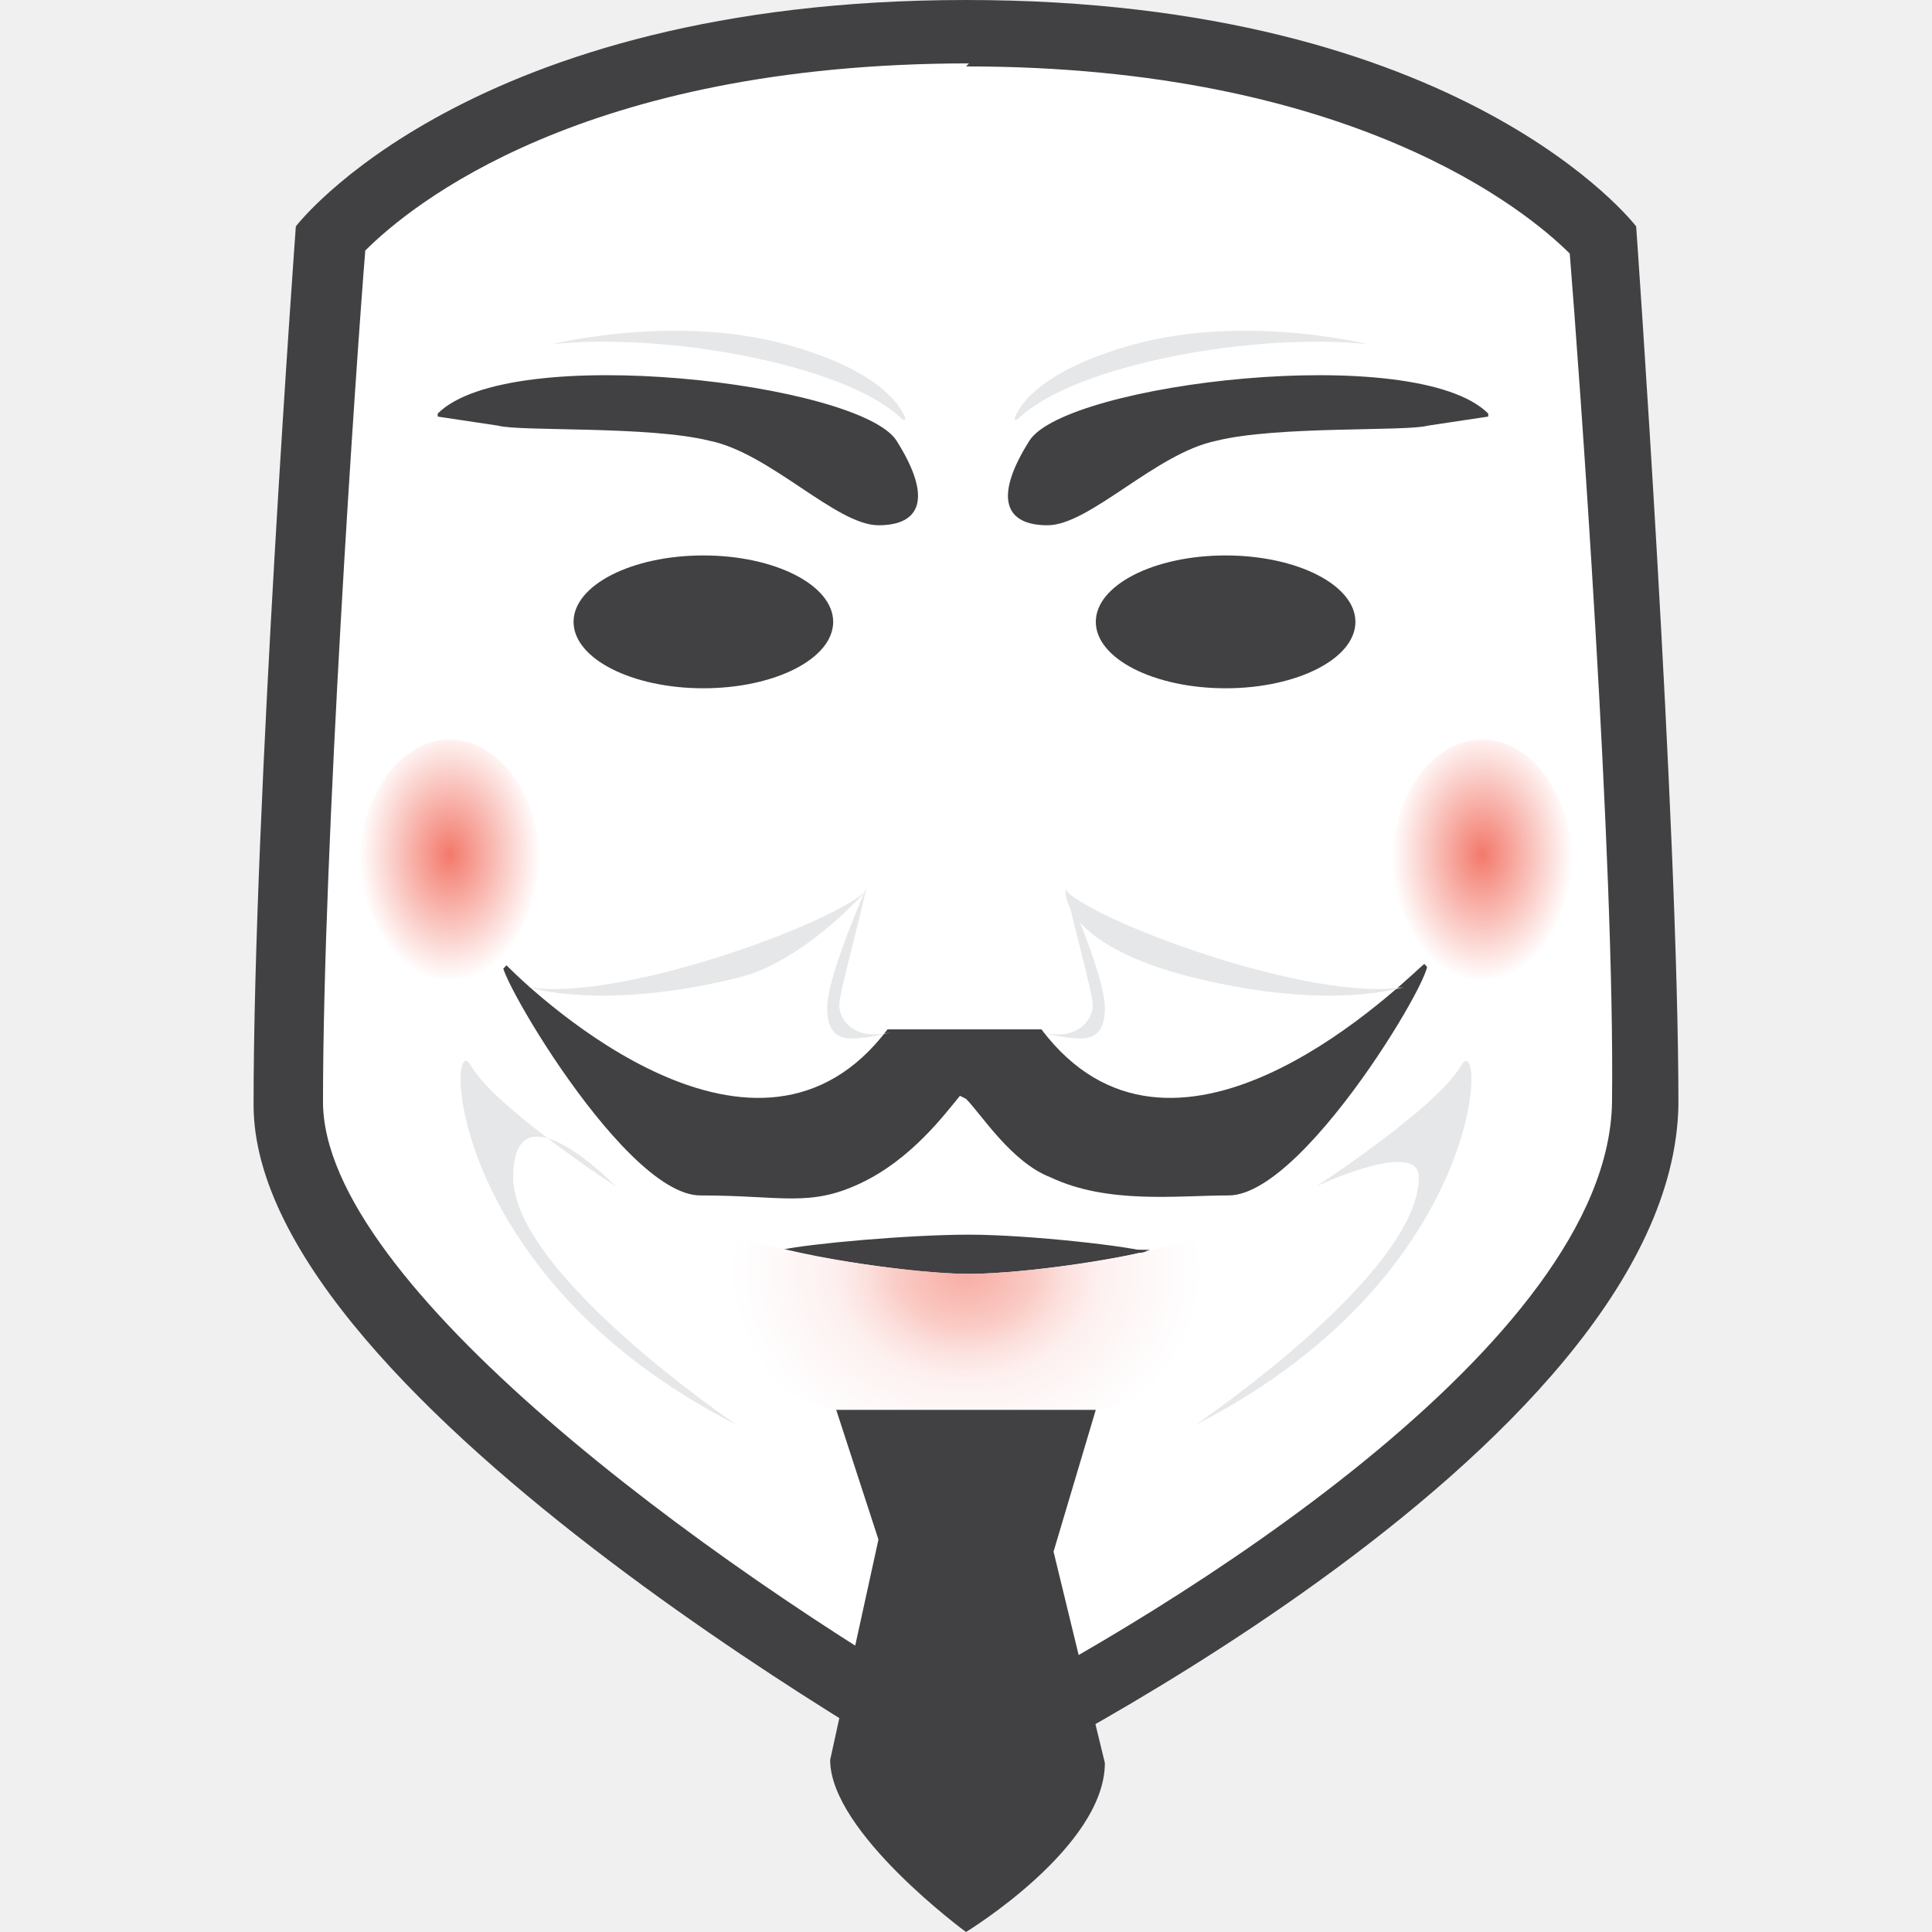
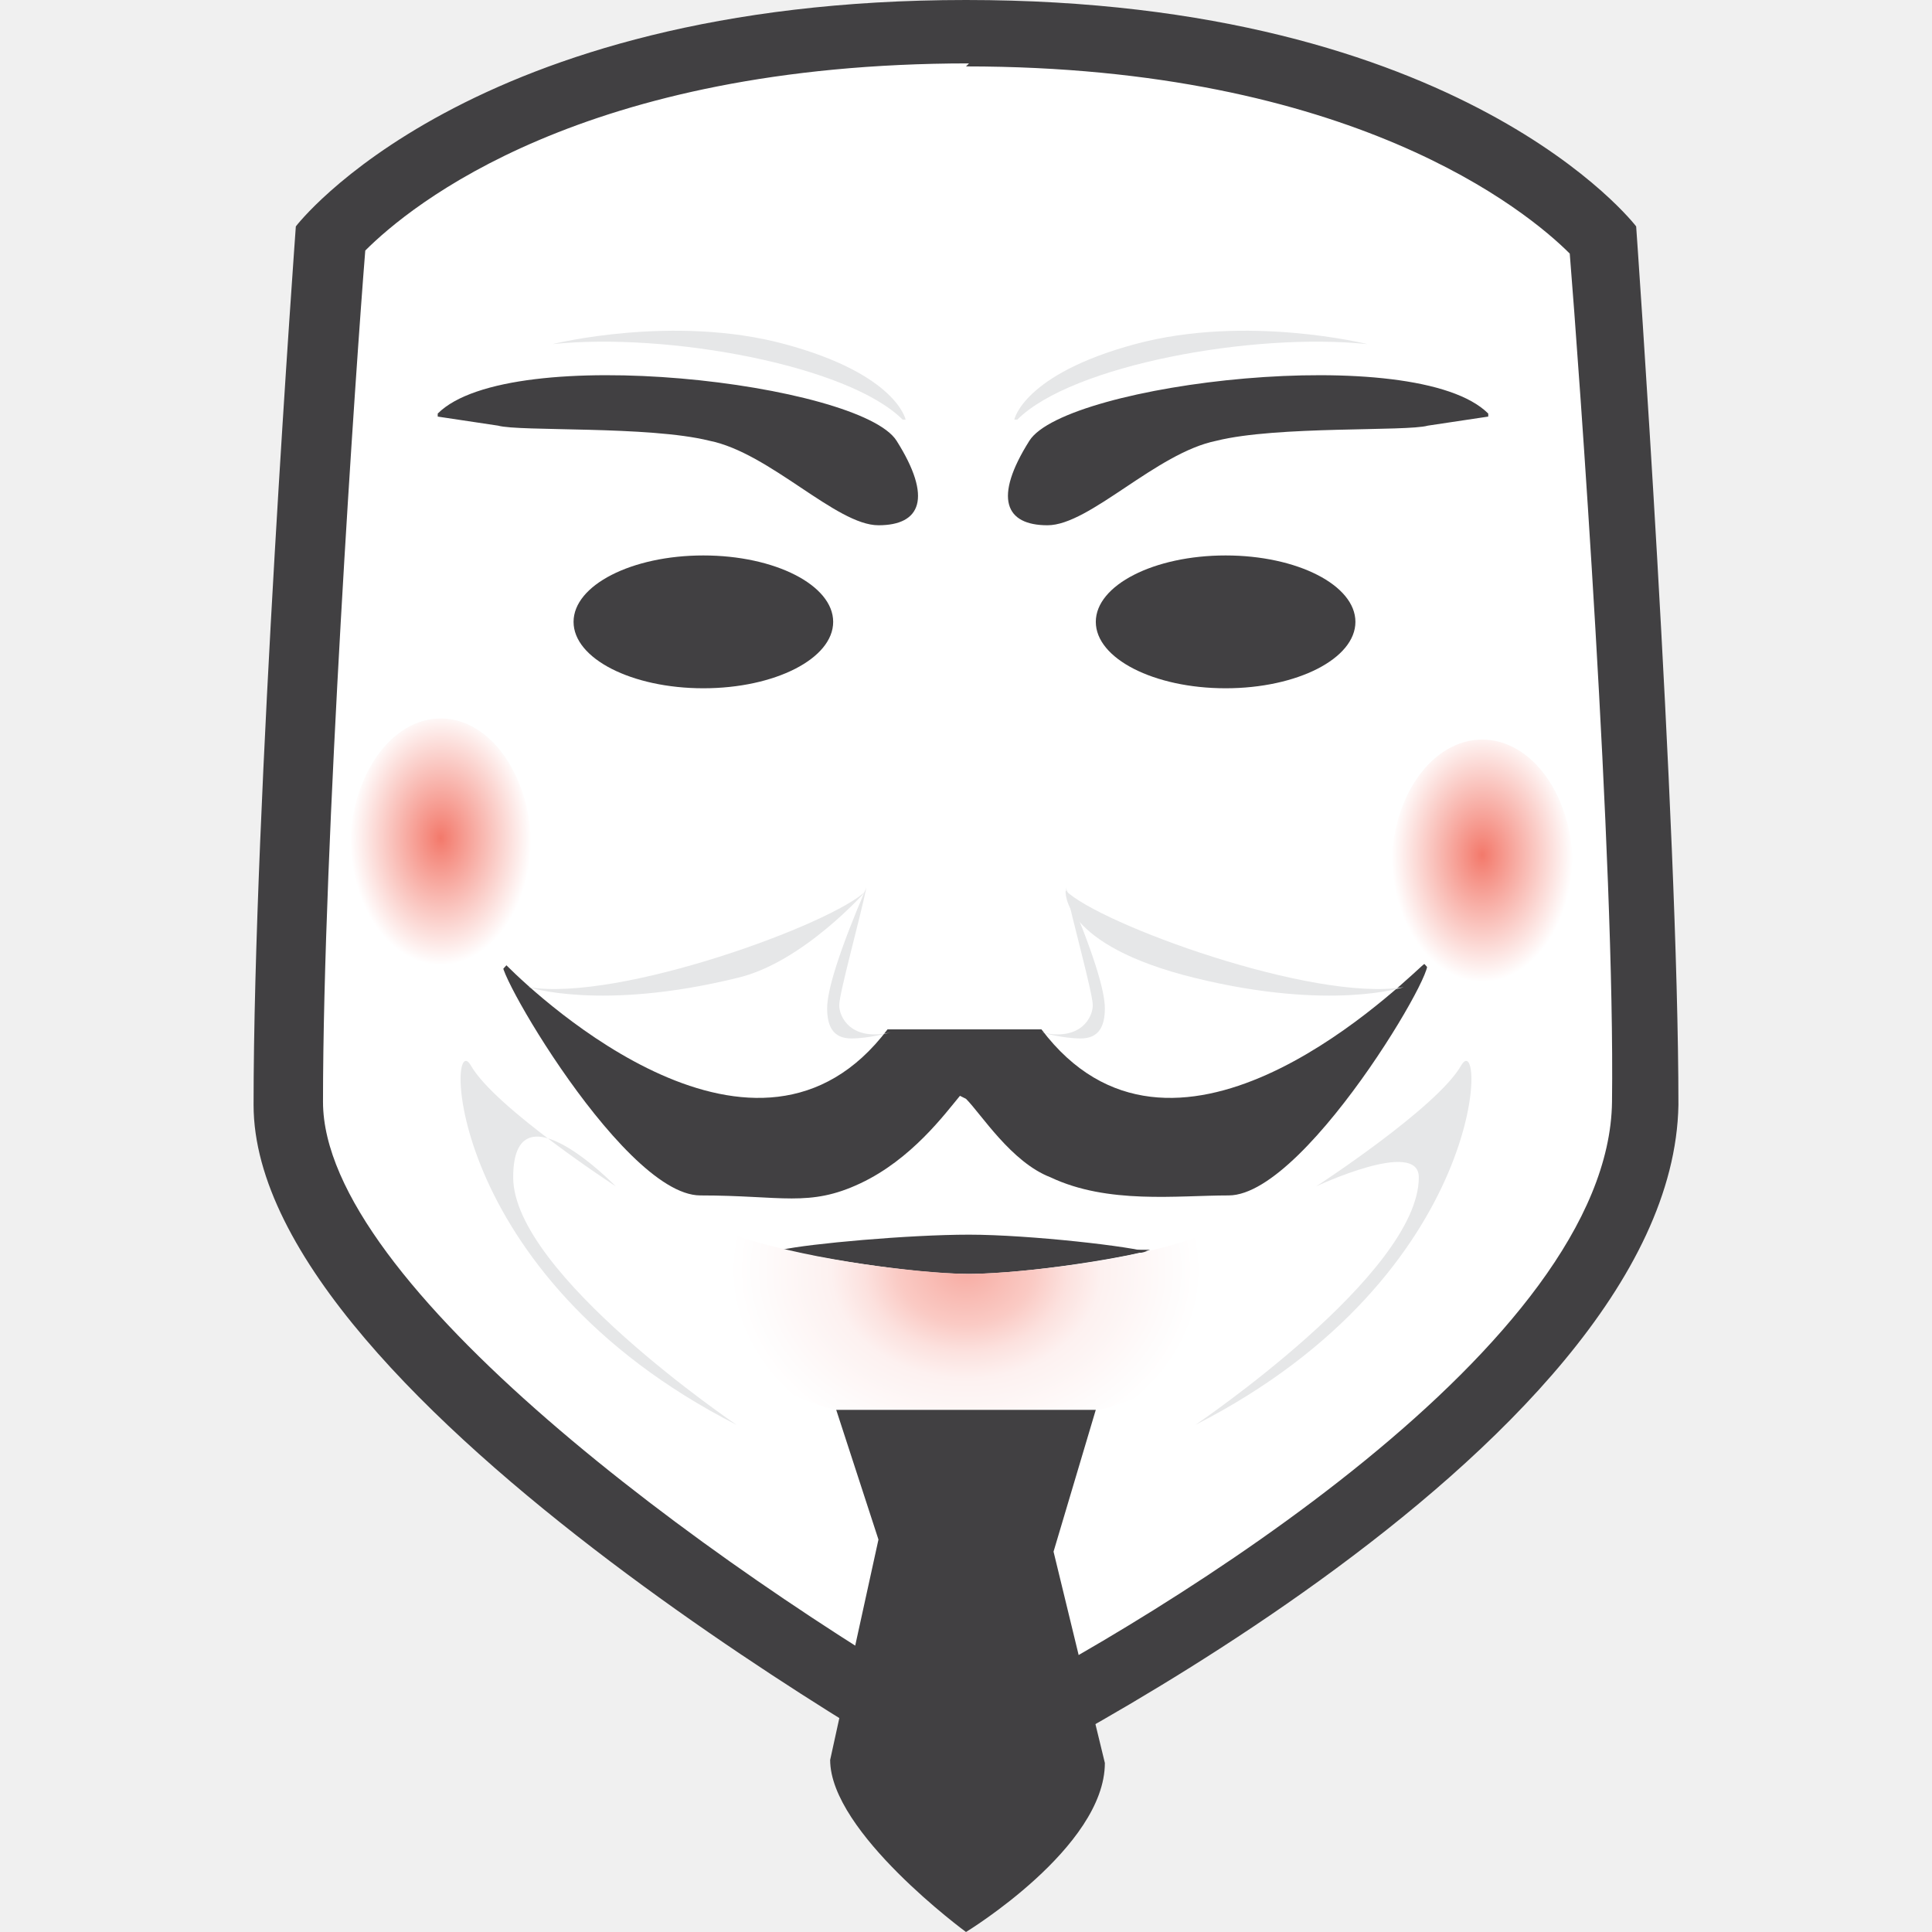
- <svg xmlns="http://www.w3.org/2000/svg" xmlns:xlink="http://www.w3.org/1999/xlink" id="Layer_1" data-name="Layer 1" version="1.1" viewBox="0 0 64 64">
+ <svg xmlns="http://www.w3.org/2000/svg" id="Layer_1" data-name="Layer 1" version="1.1" viewBox="0 0 64 64">
  <defs>
    <style>
      .cls-1 {
        fill: #414042;
      }

-       .cls-1, .cls-2, .cls-3, .cls-4, .cls-5, .cls-6 {
+       .cls-1, .cls-2, .cls-3, .cls-4, .cls-5, .cls-6, .cls-7 {
        stroke-width: 0px;
      }

      .cls-2 {
        fill: url(#radial-gradient);
      }

      .cls-3 {
        fill: url(#radial-gradient-2);
      }

      .cls-4 {
        fill: url(#radial-gradient-3);
      }

      .cls-5 {
+         fill: url(#radial-gradient-4);
+       }
+ 
+       .cls-6 {
        fill: #e6e7e8;
      }

-       .cls-6 {
+       .cls-7 {
        fill: #fff;
      }
    </style>
-     <radialGradient id="radial-gradient" cx="32" cy="-66.9" fx="32" fy="-66.9" r="11.2" gradientTransform="translate(0 -11.4) scale(1 -.8)" gradientUnits="userSpaceOnUse">
+     <radialGradient id="radial-gradient" cx="32" cy="949.6" fx="32" fy="949.6" r="11.2" gradientTransform="translate(0 -717.6) scale(1 .8)" gradientUnits="userSpaceOnUse">
      <stop offset="0" stop-color="#f3796b" />
      <stop offset="0" stop-color="#f4877b" />
      <stop offset="0" stop-color="#f7aca3" />
      <stop offset=".2" stop-color="#facac4" />
      <stop offset=".3" stop-color="#fce1de" />
      <stop offset=".4" stop-color="#fdf1f0" />
      <stop offset=".6" stop-color="#fefbfb" />
      <stop offset=".7" stop-color="#fff" />
    </radialGradient>
-     <radialGradient id="radial-gradient-2" cx="49.1" cy="140" fx="49.1" fy="140" r="3" gradientTransform="translate(0 224.3) scale(1 -1.4)" gradientUnits="userSpaceOnUse">
+     <radialGradient id="radial-gradient-2" cx="49.1" cy="548.3" fx="49.1" fy="548.3" r="3" gradientTransform="translate(0 -739.3) scale(1 1.4)" gradientUnits="userSpaceOnUse">
      <stop offset="0" stop-color="#f3796b" />
      <stop offset="1" stop-color="#fff" />
    </radialGradient>
-     <radialGradient id="radial-gradient-3" cx="14.9" fx="14.9" xlink:href="#radial-gradient-2" />
+     <radialGradient id="radial-gradient-3" cx="14.9" cy="-74" fx="14.9" fy="-74" r="3" gradientTransform="translate(0 66) scale(1 -1)" gradientUnits="userSpaceOnUse">
+       <stop offset="0" stop-color="#f3796b" />
+       <stop offset="1" stop-color="#fff" />
+     </radialGradient>
+     <radialGradient id="radial-gradient-4" cx="14.6" cy="547.9" fx="14.6" fy="547.9" r="3" gradientTransform="translate(0 -739.3) scale(1 1.4)" gradientUnits="userSpaceOnUse">
+       <stop offset="0" stop-color="#f3796b" />
+       <stop offset="1" stop-color="#fff" />
+     </radialGradient>
  </defs>
-   <path class="cls-6" d="M32,58.2c-6.7-3.8-22.5-14.2-22.5-21.6s1.2-26,1.4-28.6c1.1-1.2,7-6.9,21.1-6.9s20,5.7,21.1,6.9c.2,2.7,1.5,20.2,1.4,28.6,0,9.9-19.1,19.9-22.4,21.6h0Z" />
-   <path class="cls-1" d="M32,2.2c12.8,0,18.6,4.8,20,6.2.3,3.7,1.5,20.1,1.4,28.1s-14.6,16.9-21.3,20.3c-8.7-5-21.4-14.3-21.4-20.3,0-8.5,1.1-24.5,1.4-28.2,1.5-1.5,7.2-6.2,20-6.2M32,0C15.5,0,9.8,7.5,9.8,7.5c0,0-1.4,19.2-1.4,29.1s23.6,22.8,23.6,22.8c0,0,23.4-11.2,23.6-22.8,0-9.3-1.4-29.1-1.4-29.1,0,0-5.7-7.5-22.2-7.5h0Z" />
+   <path class="cls-7" d="M32,58.2c-6.7-3.8-22.5-14.2-22.5-21.6s1.2-26,1.4-28.6c1.1-1.2,7-6.9,21.1-6.9s20,5.7,21.1,6.9c.2,2.7,1.5,20.2,1.4,28.6,0,9.9-19.1,19.9-22.4,21.6h0Z" />
+   <path class="cls-1" d="M32,2.2c12.8,0,18.6,4.8,20,6.2.3,3.7,1.5,20.1,1.4,28.1s-14.6,16.9-21.3,20.3c-8.7-5-21.4-14.3-21.4-20.3,0-8.5,1.1-24.5,1.4-28.2,1.5-1.5,7.2-6.2,20-6.2M32,0C15.5,0,9.8,7.5,9.8,7.5c0,0-1.4,19.2-1.4,29.1s23.6,22.8,23.6,22.8c0,0,23.4-11.2,23.6-22.8,0-9.3-1.4-29.1-1.4-29.1C54.2,7.5,48.5,0,32,0h0Z" />
  <path class="cls-1" d="M36.6,58.4l-1.7-7,1.4-4.7h-8.6l1.4,4.3-1.6,7.3c0,2.4,4.5,5.7,4.5,5.7,0,0,4.6-2.8,4.6-5.6Z" />
  <path class="cls-1" d="M32,36.4c.5.5,1.5,2.1,2.8,2.6,1.9.9,4.2.6,5.9.6,2.7,0,7.6-8.7,6.4-7.6s-8.3,7.8-12.6,2.1h-5.1c-4.3,5.7-11.5-1-12.6-2.1s3.7,7.6,6.4,7.6,3.6.4,5.3-.4,2.8-2.3,3.3-2.9" />
  <path class="cls-1" d="M25.9,41.4c.9.2,4.2.8,6.2.8s5.5-.6,6-.8c0,0-12.2,0-12.2,0Z" />
  <path class="cls-1" d="M25.9,41.4c.9-.2,4.2-.5,6.2-.5s5.5.4,6,.6h-12.2,0Z" />
  <path class="cls-2" d="M16.8,37.7c2.2,3.6,7.9,8.4,10.9,9h8.7c3-.6,8.7-5.4,10.9-9,0,0-5.5,2.6-8,3.4s-6.1,1.1-7.2,1.1h0c-1.1,0-4.4-.3-7.2-1.1s-8-3.4-8-3.4h0Z" />
  <ellipse class="cls-1" cx="40.6" cy="20.6" rx="4.3" ry="2.2" />
  <path class="cls-1" d="M49.3,13.7c-2.4-2.4-14-1-15.2.9-1.2,1.9-.8,2.8.6,2.8s3.6-2.4,5.6-2.8c2-.5,6.3-.3,7-.5l2-.3h0Z" />
  <ellipse class="cls-3" cx="49.1" cy="28.7" rx="3" ry="4.2" />
  <ellipse class="cls-4" cx="14.9" cy="28.7" rx="3" ry="4.2" />
-   <path class="cls-5" d="M35.3,29.5c1.1,1.1,8.2,3.7,11.2,3.2,0,0-2.4.8-6.9-.3s-4.3-2.9-4.3-2.9Z" />
-   <path class="cls-5" d="M34.5,34.2c1.3.3,1.7-.5,1.7-.9s-.7-2.9-.9-3.9c.9,2.1,1.3,3.4,1.3,4s-.2,1-.8,1-1.3-.2-1.3-.2Z" />
-   <path class="cls-5" d="M33.7,13.9c1.8-1.8,7.8-2.9,11.6-2.5,0,0-4-1-7.7,0s-4,2.5-4,2.5h0Z" />
+   <path class="cls-6" d="M35.3,29.5c1.1,1.1,8.2,3.7,11.2,3.2,0,0-2.4.8-6.9-.3s-4.3-2.9-4.3-2.9Z" />
+   <path class="cls-6" d="M34.5,34.2c1.3.3,1.7-.5,1.7-.9s-.7-2.9-.9-3.9c.9,2.1,1.3,3.4,1.3,4s-.2,1-.8,1-1.3-.2-1.3-.2Z" />
+   <path class="cls-6" d="M33.7,13.9c1.8-1.8,7.8-2.9,11.6-2.5,0,0-4-1-7.7,0s-4,2.5-4,2.5h0Z" />
  <ellipse class="cls-1" cx="23.3" cy="20.6" rx="4.3" ry="2.2" />
  <path class="cls-1" d="M14.5,13.7c2.4-2.4,14-1,15.2.9,1.2,1.9.8,2.8-.6,2.8s-3.6-2.4-5.6-2.8c-2-.5-6.3-.3-7-.5l-2-.3h0Z" />
-   <path class="cls-5" d="M20.4,39.3s-4-2.6-4.8-4-1,6.9,8.8,11.9c0,0-7.4-5-7.4-8.2s3.4.3,3.4.3Z" />
-   <path class="cls-5" d="M47,39c0,3.2-7.4,8.2-7.4,8.2,9.8-5,9.6-13.3,8.8-11.9s-4.8,4-4.8,4c0,0,3.4-1.6,3.4-.3Z" />
-   <path class="cls-5" d="M28.7,29.5c-1.1,1.1-8.2,3.7-11.2,3.2,0,0,2.4.8,6.9-.3,2.2-.5,4.3-2.9,4.3-2.9Z" />
-   <path class="cls-5" d="M29.5,34.2c-1.3.3-1.7-.5-1.7-.9s.7-2.9.9-3.9c-.9,2.1-1.3,3.4-1.3,4s.2,1,.8,1,1.3-.2,1.3-.2Z" />
-   <path class="cls-5" d="M29.9,13.9c-1.8-1.8-7.8-2.9-11.6-2.5,0,0,4-1,7.7,0s4,2.5,4,2.5h-.1Z" />
+   <path class="cls-6" d="M20.4,39.3s-4-2.6-4.8-4-1,6.9,8.8,11.9c0,0-7.4-5-7.4-8.2s3.4.3,3.4.3Z" />
+   <path class="cls-6" d="M47,39c0,3.2-7.4,8.2-7.4,8.2,9.8-5,9.6-13.3,8.8-11.9s-4.8,4-4.8,4c0,0,3.4-1.6,3.4-.3Z" />
+   <path class="cls-6" d="M28.7,29.5c-1.1,1.1-8.2,3.7-11.2,3.2,0,0,2.4.8,6.9-.3,2.2-.5,4.3-2.9,4.3-2.9Z" />
+   <path class="cls-6" d="M29.5,34.2c-1.3.3-1.7-.5-1.7-.9s.7-2.9.9-3.9c-.9,2.1-1.3,3.4-1.3,4s.2,1,.8,1,1.3-.2,1.3-.2Z" />
+   <path class="cls-6" d="M29.9,13.9c-1.8-1.8-7.8-2.9-11.6-2.5,0,0,4-1,7.7,0s4,2.5,4,2.5h-.1Z" />
+   <ellipse class="cls-5" cx="14.6" cy="28.1" rx="3" ry="4.3" />
</svg>
